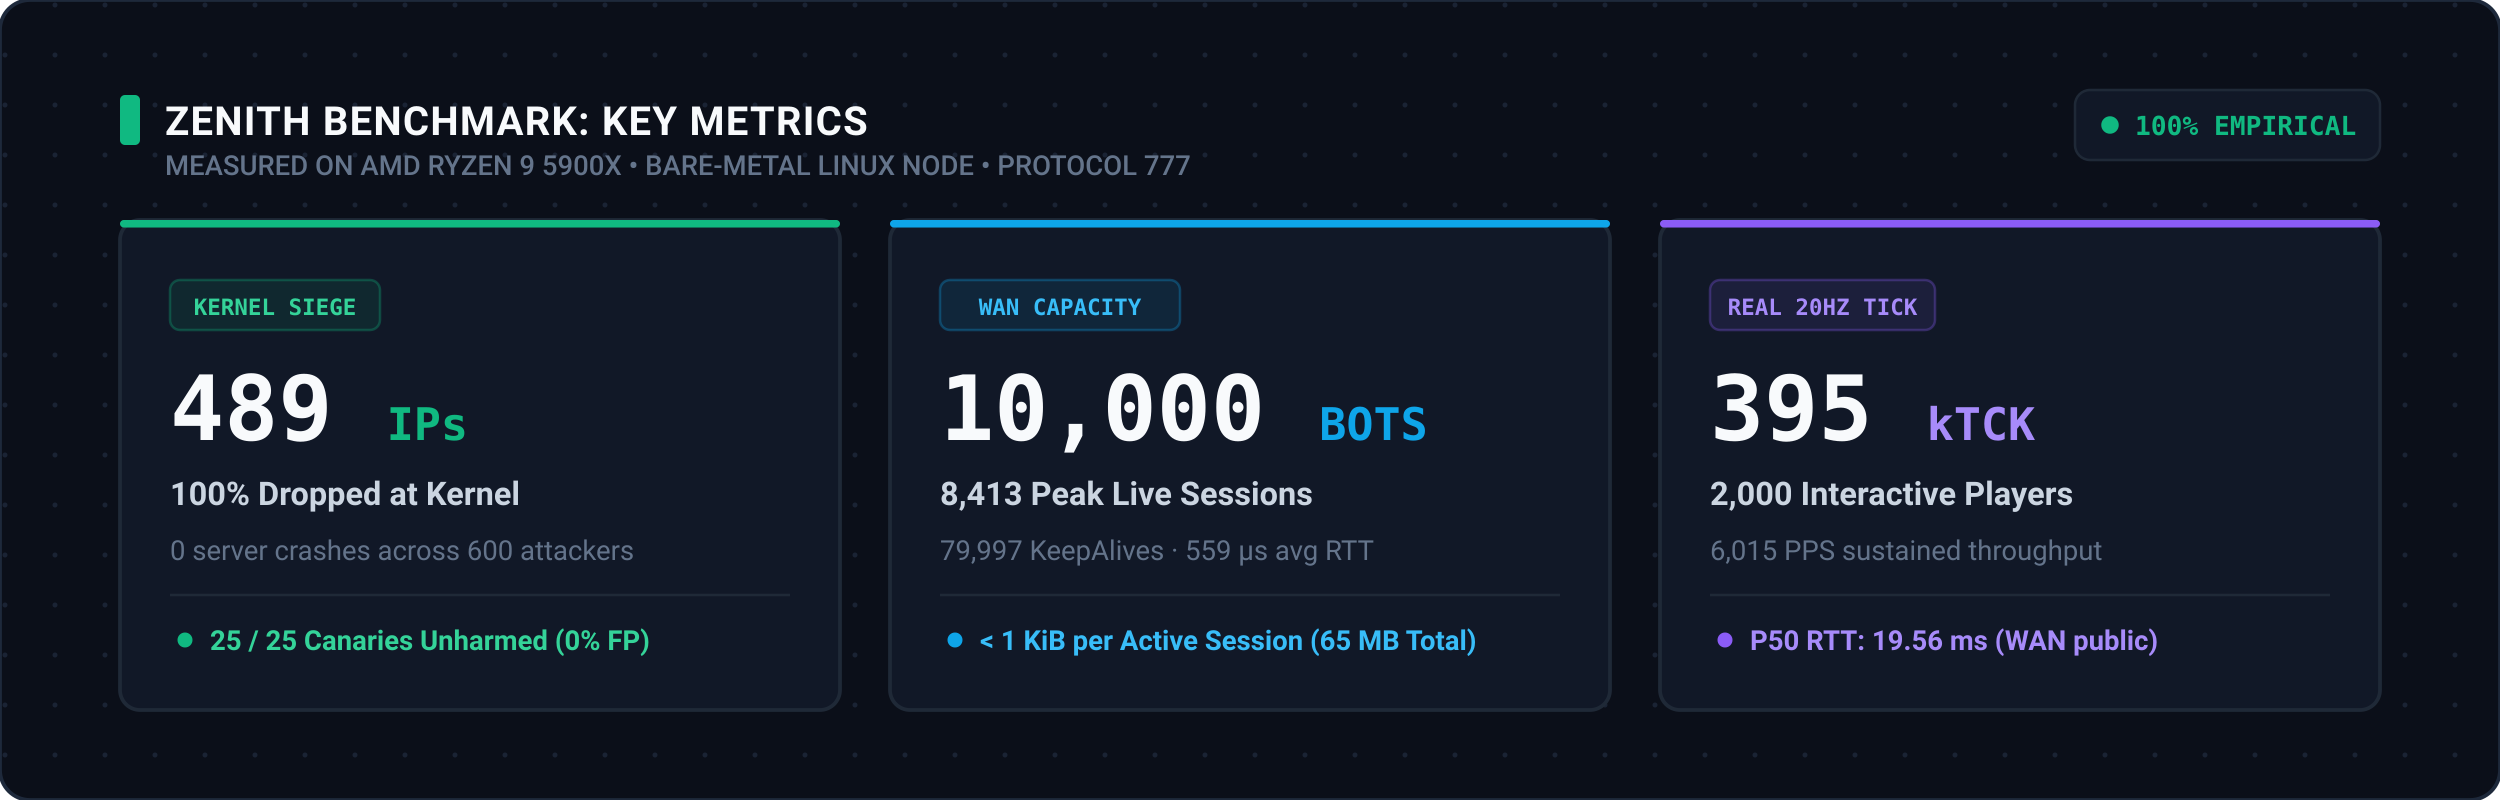
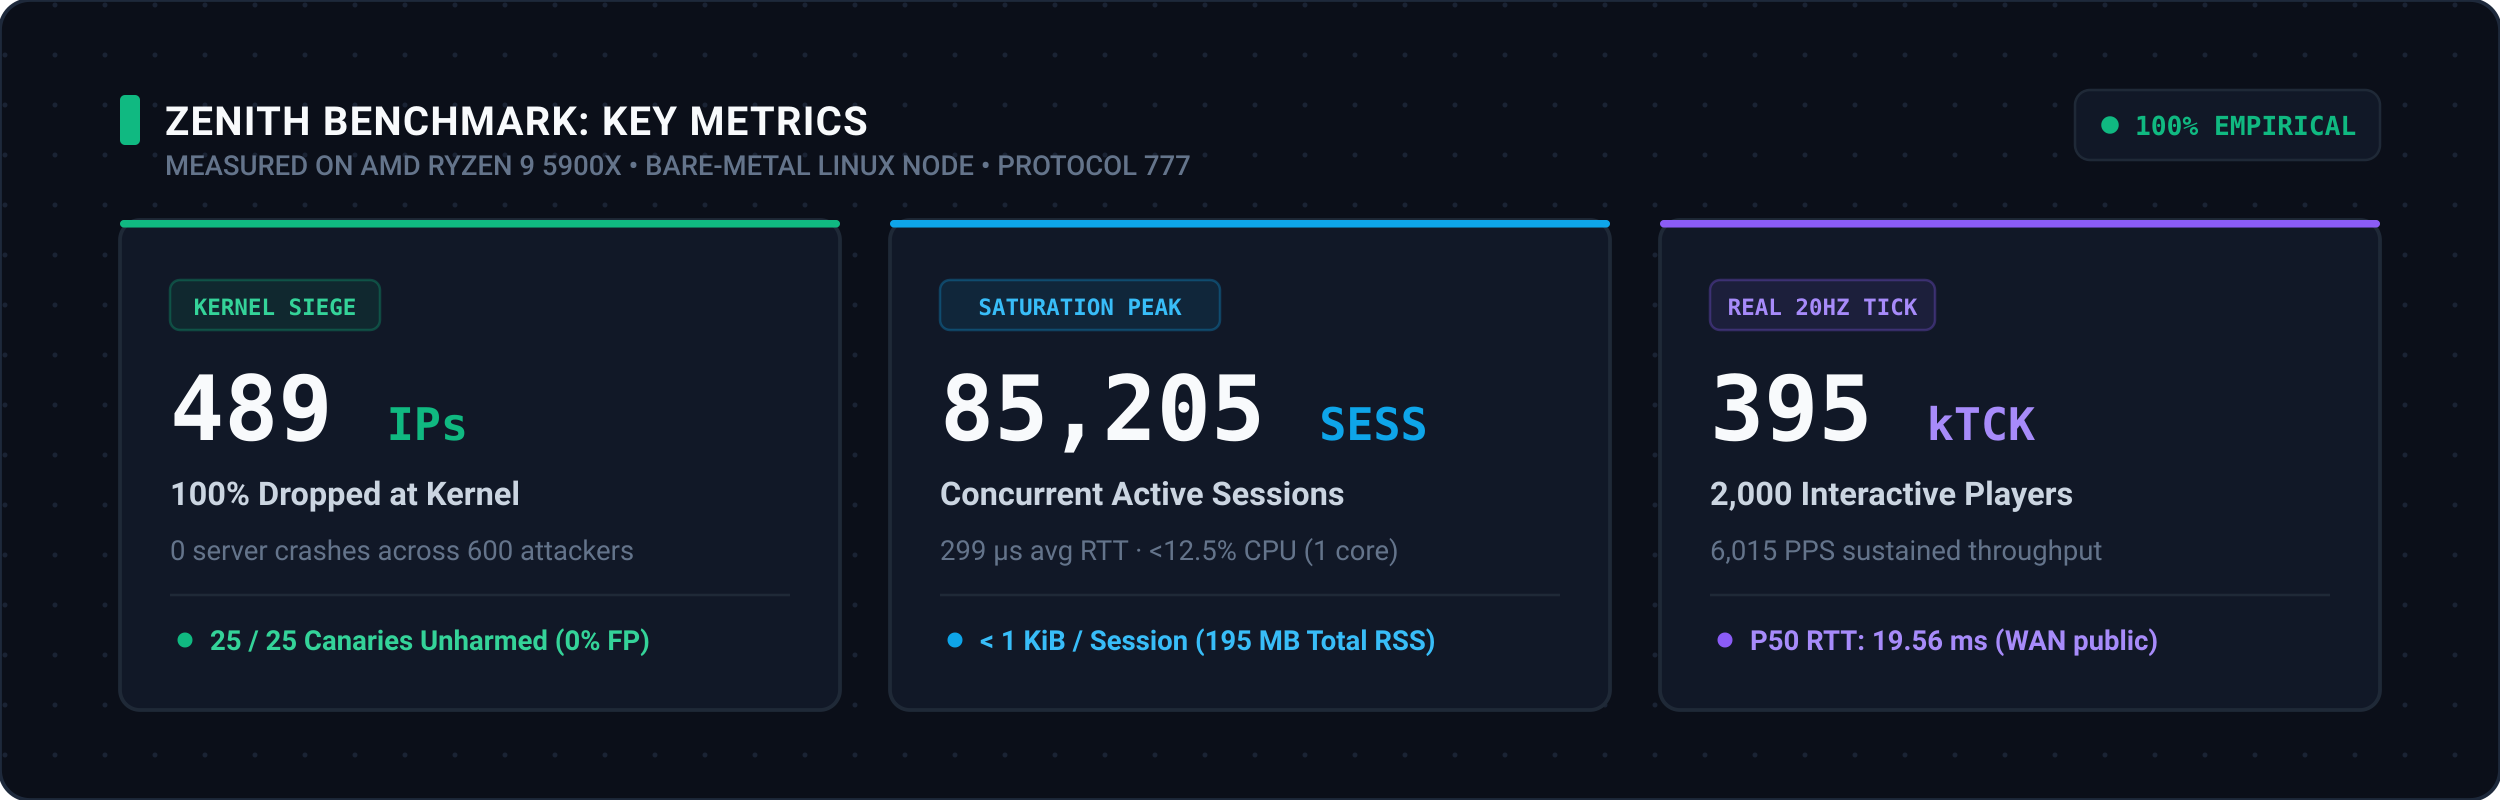
<svg xmlns="http://www.w3.org/2000/svg" viewBox="0 0 1000 320" width="100%" height="100%" role="img" aria-labelledby="kpi-title kpi-desc">
  <defs>
    <style>
      .sans { font-family: system-ui, -apple-system, BlinkMacSystemFont, 'Segoe UI', Roboto, sans-serif; }
      .mono { font-family: 'JetBrains Mono', Consolas, monospace; }
    </style>
    <pattern id="dotGridKpi" width="20" height="20" patternUnits="userSpaceOnUse">
      <circle cx="2" cy="2" r="1" fill="#1e293b" fill-opacity="0.8" />
    </pattern>
    <clipPath id="kpi-bounds-ref">
      <path d="M 1711.457 26.3 C 777.001 0.947 124.50 9.70 10174464.0 0.18 Z" />
    </clipPath>
  </defs>
  <rect width="1000" height="320" rx="12" fill="#0b0f19" />
  <rect width="1000" height="320" rx="12" fill="url(#dotGridKpi)" />
  <rect width="1000" height="320" rx="12" fill="none" stroke="#1e293b" stroke-width="1.5" />
  <g transform="translate(48, 38)">
    <rect width="8" height="20" rx="2" fill="#10b981" />
    <text x="18" y="16" class="sans" font-size="16" font-weight="700" fill="#f8fafc" letter-spacing="0.5">ZENITH BENCHMARK: KEY METRICS</text>
    <text x="18" y="32" class="sans" font-size="11" font-weight="500" fill="#64748b">MEASURED ON AMD RYZEN 9 5900X • BARE-METAL LINUX NODE • PROTOCOL 777</text>
  </g>
  <g transform="translate(830, 36)">
    <rect width="122" height="28" rx="6" fill="#111827" stroke="#1f2937" stroke-width="1" />
    <circle cx="14" cy="14" r="3.5" fill="#10b981" />
    <text x="24" y="18" class="mono" font-size="10.5" font-weight="600" fill="#10b981">100% EMPIRICAL</text>
  </g>
  <g transform="translate(48, 88)">
    <rect width="288" height="196" rx="8" fill="#111827" stroke="#1f2937" stroke-width="1.5" />
    <rect x="0" y="0" width="288" height="3" rx="1.5" fill="#10b981" />
    <g transform="translate(20, 24)">
      <rect width="84" height="20" rx="4" fill="#10b981" fill-opacity="0.1" stroke="#10b981" stroke-opacity="0.3" />
      <text x="42" y="14" class="mono" font-size="9" font-weight="700" fill="#34d399" text-anchor="middle">KERNEL SIEGE</text>
      <text x="0" y="64" class="mono" font-size="36" font-weight="800" fill="#f8fafc">489 <tspan font-size="18" font-weight="600" fill="#10b981">IPs</tspan>
      </text>
      <text x="0" y="90" class="sans" font-size="13" font-weight="600" fill="#cbd5e1">100% Dropped at Kernel</text>
      <text x="0" y="112" class="sans" font-size="11" fill="#64748b">0 server crashes across 600 attackers</text>
      <line x1="0" y1="126" x2="248" y2="126" stroke="#1f2937" stroke-width="1" />
      <circle cx="6" cy="144" r="3" fill="#10b981" />
      <text x="16" y="148" class="sans" font-size="11" font-weight="600" fill="#34d399">25 / 25 Canaries Unharmed (0% FP)</text>
    </g>
  </g>
  <g transform="translate(356, 88)">
    <rect width="288" height="196" rx="8" fill="#111827" stroke="#1f2937" stroke-width="1.5" />
    <rect x="0" y="0" width="288" height="3" rx="1.5" fill="#0ea5e9" />
    <g transform="translate(20, 24)">
-       <rect width="96" height="20" rx="4" fill="#0ea5e9" fill-opacity="0.1" stroke="#0ea5e9" stroke-opacity="0.3" />
-       <text x="48" y="14" class="mono" font-size="9" font-weight="700" fill="#38bdf8" text-anchor="middle">WAN CAPACITY</text>
-       <text x="0" y="64" class="mono" font-size="36" font-weight="800" fill="#f8fafc">10,000 <tspan font-size="18" font-weight="600" fill="#0ea5e9">BOTS</tspan>
+       <rect width="112" height="20" rx="4" fill="#0ea5e9" fill-opacity="0.1" stroke="#0ea5e9" stroke-opacity="0.3" />
+       <text x="56" y="14" class="mono" font-size="9" font-weight="700" fill="#38bdf8" text-anchor="middle">SATURATION PEAK</text>
+       <text x="0" y="64" class="mono" font-size="36" font-weight="800" fill="#f8fafc">85,205 <tspan font-size="18" font-weight="600" fill="#0ea5e9">SESS</tspan>
      </text>
-       <text x="0" y="90" class="sans" font-size="13" font-weight="600" fill="#cbd5e1">8,413 Peak Live Sessions</text>
-       <text x="0" y="112" class="sans" font-size="11" fill="#64748b">79,997 KeepAlives · 559 µs avg RTT</text>
+       <text x="0" y="90" class="sans" font-size="13" font-weight="600" fill="#cbd5e1">Concurrent Active Sessions</text>
+       <text x="0" y="112" class="sans" font-size="11" fill="#64748b">299 µs avg RTT · &lt;12.5% CPU (1 core)</text>
      <line x1="0" y1="126" x2="248" y2="126" stroke="#1f2937" stroke-width="1" />
      <circle cx="6" cy="144" r="3" fill="#0ea5e9" />
-       <text x="16" y="148" class="sans" font-size="11" font-weight="600" fill="#38bdf8">&lt; 1 KiB per Active Session (65 MB Total)</text>
+       <text x="16" y="148" class="sans" font-size="11" font-weight="600" fill="#38bdf8">&lt; 1 KiB / Session (195 MB Total RSS)</text>
    </g>
  </g>
  <g transform="translate(664, 88)">
    <rect width="288" height="196" rx="8" fill="#111827" stroke="#1f2937" stroke-width="1.5" />
    <rect x="0" y="0" width="288" height="3" rx="1.5" fill="#8b5cf6" />
    <g transform="translate(20, 24)">
      <rect width="90" height="20" rx="4" fill="#8b5cf6" fill-opacity="0.1" stroke="#8b5cf6" stroke-opacity="0.3" />
      <text x="45" y="14" class="mono" font-size="9" font-weight="700" fill="#a78bfa" text-anchor="middle">REAL 20HZ TICK</text>
      <text x="0" y="64" class="mono" font-size="36" font-weight="800" fill="#f8fafc">395 <tspan font-size="18" font-weight="600" fill="#a78bfa">kTCK</tspan>
      </text>
      <text x="0" y="90" class="sans" font-size="13" font-weight="600" fill="#cbd5e1">2,000 Interactive Players</text>
      <text x="0" y="112" class="sans" font-size="11" fill="#64748b">6,015 PPS sustained throughput</text>
      <line x1="0" y1="126" x2="248" y2="126" stroke="#1f2937" stroke-width="1" />
      <circle cx="6" cy="144" r="3" fill="#8b5cf6" />
      <text x="16" y="148" class="sans" font-size="11" font-weight="600" fill="#a78bfa">P50 RTT: 19.56 ms (WAN public)</text>
    </g>
  </g>
</svg>
